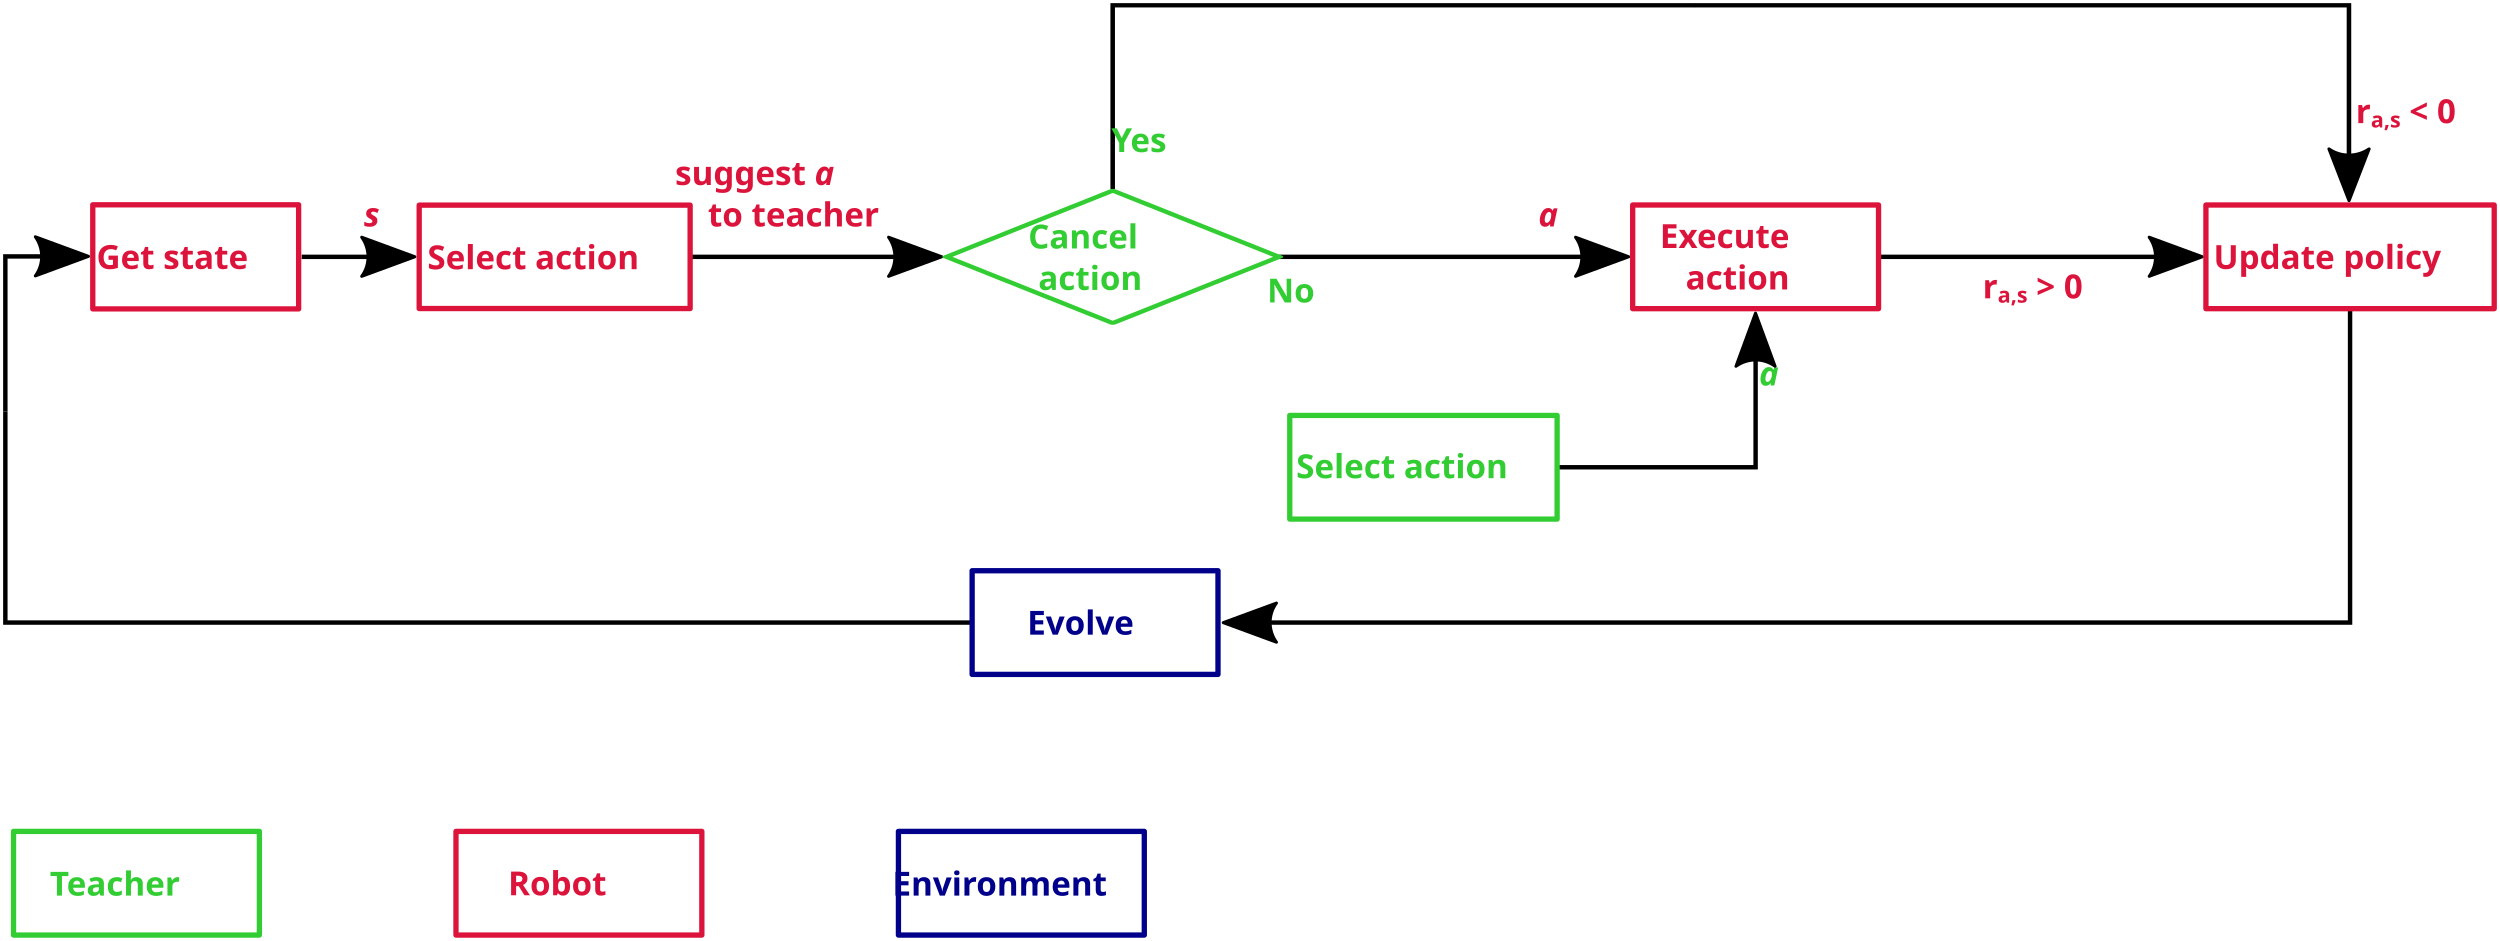
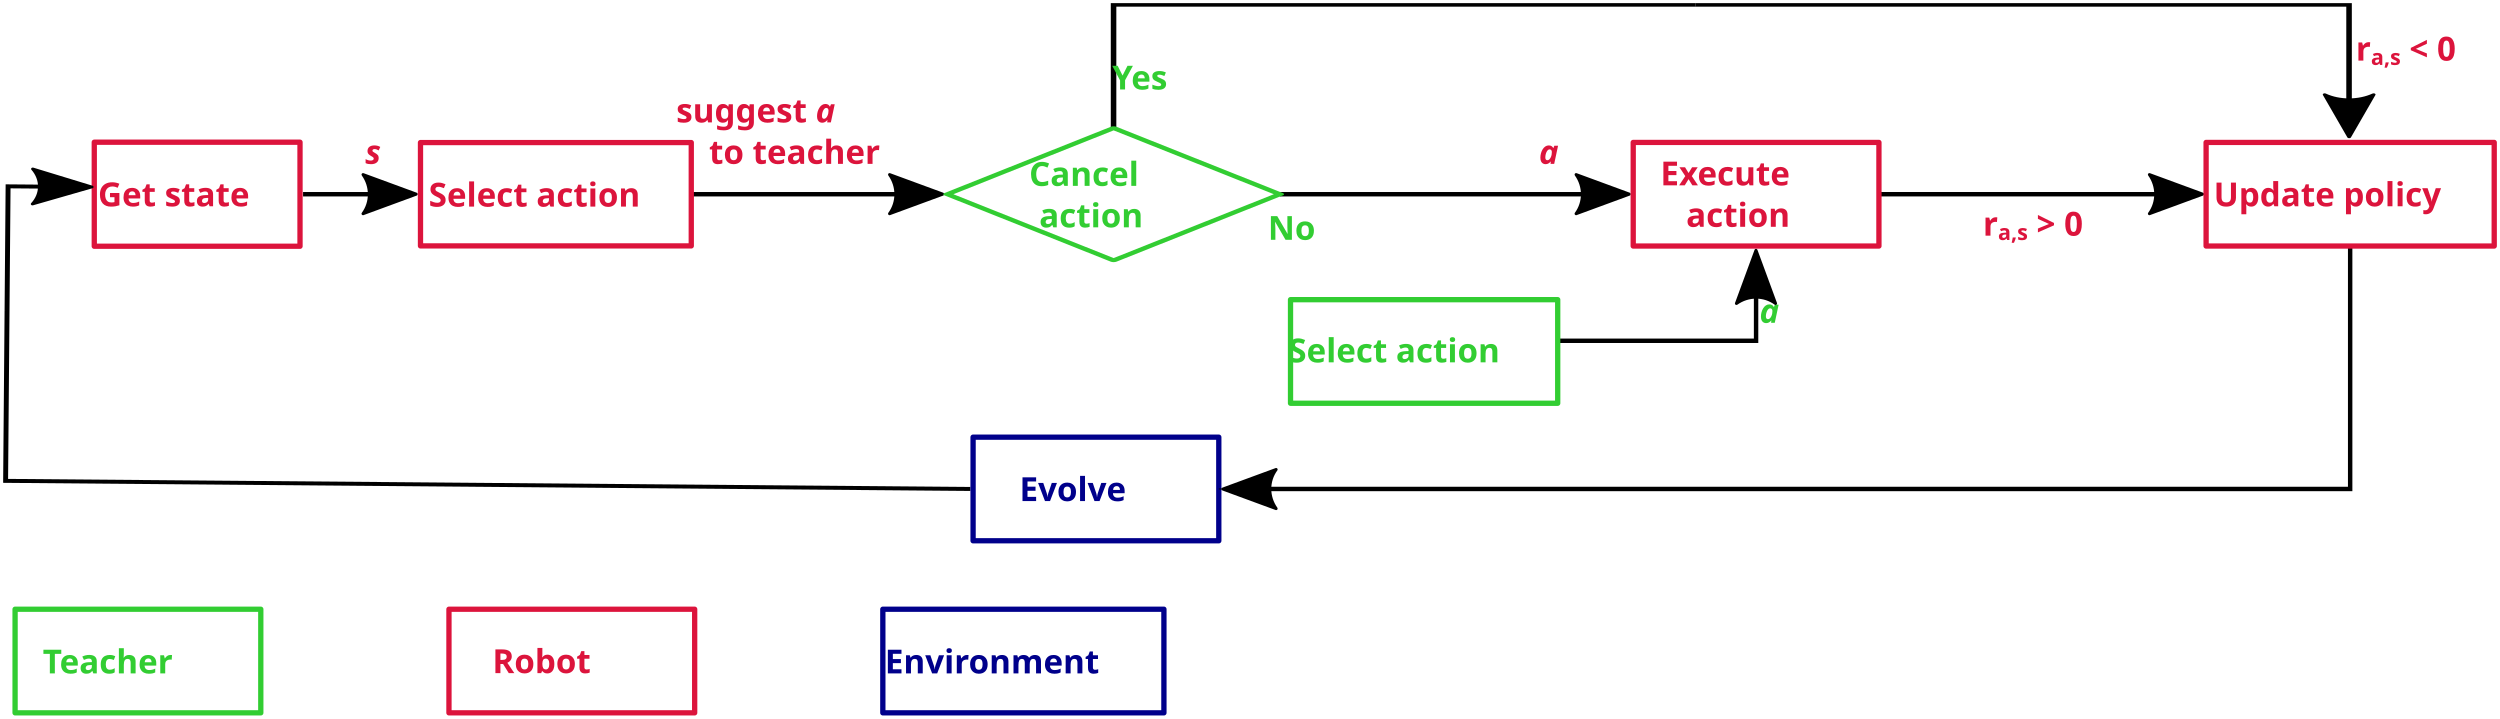
- <svg xmlns="http://www.w3.org/2000/svg" width="797.365mm" height="300.076mm" viewBox="0 0 2825.311 1063.261" id="svg2" version="1.1">
+ <svg xmlns="http://www.w3.org/2000/svg" width="797.864mm" height="229.343mm" viewBox="0 0 2827.076 812.632" id="svg2" version="1.1">
  <defs id="defs4">
    <marker orient="auto" refY="0" refX="0" id="marker8030" style="overflow:visible">
      <path id="path8032" style="fill:#000000;fill-opacity:1;fill-rule:evenodd;stroke:#000000;stroke-width:0.625;stroke-linejoin:round;stroke-opacity:1" d="M 8.719,4.034 -2.207,0.016 8.719,-4.002 c -1.745,2.372 -1.735,5.617 -6e-7,8.035 z" transform="matrix(1.1,0,0,1.1,1.1,0)" />
    </marker>
    <marker style="overflow:visible" id="marker7968" refX="0" refY="0" orient="auto">
      <path transform="matrix(-1.1,0,0,-1.1,-1.1,0)" d="M 8.719,4.034 -2.207,0.016 8.719,-4.002 c -1.745,2.372 -1.735,5.617 -6e-7,8.035 z" style="fill:#000000;fill-opacity:1;fill-rule:evenodd;stroke:#000000;stroke-width:0.625;stroke-linejoin:round;stroke-opacity:1" id="path7970" />
    </marker>
    <marker style="overflow:visible" id="marker7874" refX="0" refY="0" orient="auto">
      <path transform="matrix(-1.1,0,0,-1.1,-1.1,0)" d="M 8.719,4.034 -2.207,0.016 8.719,-4.002 c -1.745,2.372 -1.735,5.617 -6e-7,8.035 z" style="fill:#000000;fill-opacity:1;fill-rule:evenodd;stroke:#000000;stroke-width:0.625;stroke-linejoin:round;stroke-opacity:1" id="path7876" />
    </marker>
    <marker style="overflow:visible" id="marker7864" refX="0" refY="0" orient="auto">
      <path transform="matrix(-1.1,0,0,-1.1,-1.1,0)" d="M 8.719,4.034 -2.207,0.016 8.719,-4.002 c -1.745,2.372 -1.735,5.617 -6e-7,8.035 z" style="fill:#000000;fill-opacity:1;fill-rule:evenodd;stroke:#000000;stroke-width:0.625;stroke-linejoin:round;stroke-opacity:1" id="path7866" />
    </marker>
    <marker orient="auto" refY="0" refX="0" id="marker7686" style="overflow:visible">
      <path id="path7688" style="fill:#000000;fill-opacity:1;fill-rule:evenodd;stroke:#000000;stroke-width:0.625;stroke-linejoin:round;stroke-opacity:1" d="M 8.719,4.034 -2.207,0.016 8.719,-4.002 c -1.745,2.372 -1.735,5.617 -6e-7,8.035 z" transform="matrix(-1.1,0,0,-1.1,-1.1,0)" />
    </marker>
    <marker style="overflow:visible" id="marker7620" refX="0" refY="0" orient="auto">
      <path transform="matrix(-1.1,0,0,-1.1,-1.1,0)" d="M 8.719,4.034 -2.207,0.016 8.719,-4.002 c -1.745,2.372 -1.735,5.617 -6e-7,8.035 z" style="fill:#000000;fill-opacity:1;fill-rule:evenodd;stroke:#000000;stroke-width:0.625;stroke-linejoin:round;stroke-opacity:1" id="path7622" />
    </marker>
    <marker orient="auto" refY="0" refX="0" id="marker7526" style="overflow:visible">
      <path id="path7528" style="fill:#000000;fill-opacity:1;fill-rule:evenodd;stroke:#000000;stroke-width:0.625;stroke-linejoin:round;stroke-opacity:1" d="M 8.719,4.034 -2.207,0.016 8.719,-4.002 c -1.745,2.372 -1.735,5.617 -6e-7,8.035 z" transform="matrix(-1.1,0,0,-1.1,-1.1,0)" />
    </marker>
    <marker style="overflow:visible" id="marker7438" refX="0" refY="0" orient="auto">
      <path transform="matrix(-0.8,0,0,-0.8,-10,0)" style="fill:#000000;fill-opacity:1;fill-rule:evenodd;stroke:#000000;stroke-width:1pt;stroke-opacity:1" d="M 0,0 5,-5 -12.5,0 5,5 0,0 Z" id="path7440" />
    </marker>
    <marker orient="auto" refY="0" refX="0" id="Arrow2Lend" style="overflow:visible">
      <path id="path7120" style="fill:#000000;fill-opacity:1;fill-rule:evenodd;stroke:#000000;stroke-width:0.625;stroke-linejoin:round;stroke-opacity:1" d="M 8.719,4.034 -2.207,0.016 8.719,-4.002 c -1.745,2.372 -1.735,5.617 -6e-7,8.035 z" transform="matrix(-1.1,0,0,-1.1,-1.1,0)" />
    </marker>
    <marker orient="auto" refY="0" refX="0" id="Arrow2Lstart" style="overflow:visible">
      <path id="path4394" style="fill:#000000;fill-opacity:1;fill-rule:evenodd;stroke:#000000;stroke-width:0.625;stroke-linejoin:round;stroke-opacity:1" d="M 8.719,4.034 -2.207,0.016 8.719,-4.002 c -1.745,2.372 -1.735,5.617 -6e-7,8.035 z" transform="matrix(1.1,0,0,1.1,1.1,0)" />
    </marker>
    <marker style="overflow:visible" id="marker6957" refX="0" refY="0" orient="auto">
      <path transform="matrix(-0.8,0,0,-0.8,-10,0)" style="fill:#000000;fill-opacity:1;fill-rule:evenodd;stroke:#000000;stroke-width:1pt;stroke-opacity:1" d="M 0,0 5,-5 -12.5,0 5,5 0,0 Z" id="path6959" />
    </marker>
    <marker orient="auto" refY="0" refX="0" id="marker6882" style="overflow:visible">
      <path id="path4379" d="M 0,0 5,-5 -12.5,0 5,5 0,0 Z" style="fill:#000000;fill-opacity:1;fill-rule:evenodd;stroke:#000000;stroke-width:1pt;stroke-opacity:1" transform="matrix(-0.8,0,0,-0.8,-10,0)" />
    </marker>
    <marker style="overflow:visible" id="marker5144" refX="0" refY="0" orient="auto">
      <path transform="matrix(-0.8,0,0,-0.8,-10,0)" style="fill:#000000;fill-opacity:1;fill-rule:evenodd;stroke:#000000;stroke-width:1pt;stroke-opacity:1" d="M 0,0 5,-5 -12.5,0 5,5 0,0 Z" id="path5146" />
    </marker>
    <marker style="overflow:visible" id="marker5309" refX="0" refY="0" orient="auto">
      <path transform="matrix(0.8,0,0,0.8,10,0)" style="fill:#000000;fill-opacity:1;fill-rule:evenodd;stroke:#000000;stroke-width:1pt;stroke-opacity:1" d="M 0,0 5,-5 -12.5,0 5,5 0,0 Z" id="path5311" />
    </marker>
    <marker style="overflow:visible" id="marker4966" refX="0" refY="0" orient="auto">
      <path transform="matrix(0.8,0,0,0.8,10,0)" style="fill:#000000;fill-opacity:1;fill-rule:evenodd;stroke:#000000;stroke-width:1pt;stroke-opacity:1" d="M 0,0 5,-5 -12.5,0 5,5 0,0 Z" id="path4968" />
    </marker>
  </defs>
-   <g id="layer1" transform="translate(389.8229,-8.444037)">
+   <g id="layer1" transform="translate(391.5886,-79.07363)">
    <rect style="opacity:1;fill:#ff0000;fill-opacity:0;stroke:#dc143c;stroke-width:6;stroke-linejoin:round;stroke-miterlimit:4;stroke-dasharray:none;stroke-dashoffset:0;stroke-opacity:1" id="rect4136" width="232.649" height="117.641" x="-284.98" y="239.891" />
    <text xml:space="preserve" style="font-style:normal;font-weight:normal;font-size:37.5px;line-height:125%;font-family:sans-serif;text-align:center;letter-spacing:0px;word-spacing:0px;text-anchor:middle;fill:#dc143c;fill-opacity:1;stroke:none;stroke-width:2;stroke-linecap:butt;stroke-linejoin:miter;stroke-miterlimit:4;stroke-dasharray:none;stroke-opacity:1" x="-170.692" y="312.362" id="text4138">
      <tspan style="font-weight:bold;fill:#dc143c;fill-opacity:1;stroke:none" id="tspan4140" x="-170.692" y="312.362">Get state</tspan>
    </text>
    <text xml:space="preserve" style="font-style:normal;font-weight:normal;font-size:37.5px;line-height:125%;font-family:sans-serif;text-align:center;letter-spacing:0px;word-spacing:0px;text-anchor:middle;fill:#dc143c;fill-opacity:1;stroke:none;stroke-width:2;stroke-linecap:butt;stroke-linejoin:miter;stroke-miterlimit:4;stroke-dasharray:none;stroke-opacity:1" x="1593.391" y="288.678" id="text4138-0">
      <tspan id="tspan4140-34" x="1593.391" y="288.678" style="font-weight:bold">Execute</tspan>
      <tspan id="tspan5218" x="1593.391" y="335.553" style="font-weight:bold"> action</tspan>
    </text>
-     <g id="g8188" style="stroke-width:5;stroke-miterlimit:4;stroke-dasharray:none" transform="matrix(1,0,0,0.9485882,12,1.029794)">
-       <path id="path4446" d="m 855.658,232.941 0,-218.823 658.201,0" style="fill:none;fill-rule:evenodd;stroke:#000000;stroke-width:5.134;stroke-linecap:butt;stroke-linejoin:miter;stroke-miterlimit:4;stroke-dasharray:none;stroke-opacity:1" />
-       <path id="path4448" d="m 2252.794,240.09 0,-225.967 -739.078,0" style="fill:none;fill-rule:evenodd;stroke:#000000;stroke-width:5.134;stroke-linecap:butt;stroke-linejoin:miter;stroke-miterlimit:4;stroke-dasharray:none;stroke-opacity:1;marker-start:url(#Arrow2Lstart)" />
+     <g id="g8188" style="stroke-width:5;stroke-miterlimit:4;stroke-dasharray:none" transform="matrix(1,0,0,0.6374981,12,75.61265)">
+       <path id="path4446" d="m 855.658,232.941 0,-218.823 658.201,0" style="fill:none;fill-rule:evenodd;stroke:#000000;stroke-width:6.262;stroke-linecap:butt;stroke-linejoin:miter;stroke-miterlimit:4;stroke-dasharray:none;stroke-opacity:1" />
+       <path id="path4448" d="m 2252.794,240.09 0,-225.967 -739.078,0" style="fill:none;fill-rule:evenodd;stroke:#000000;stroke-width:6.262;stroke-linecap:butt;stroke-linejoin:miter;stroke-miterlimit:4;stroke-dasharray:none;stroke-opacity:1;marker-start:url(#Arrow2Lstart)" />
    </g>
    <text xml:space="preserve" style="font-style:normal;font-weight:normal;font-size:37.5px;line-height:125%;font-family:sans-serif;text-align:center;letter-spacing:0px;word-spacing:0px;text-anchor:middle;fill:#dc143c;fill-opacity:1;stroke:none;stroke-width:2;stroke-linecap:butt;stroke-linejoin:miter;stroke-miterlimit:4;stroke-dasharray:none;stroke-opacity:1" x="2264.669" y="312.362" id="text4138-19">
      <tspan id="tspan4140-6" x="2264.669" y="312.362" style="font-weight:bold">Update policy</tspan>
    </text>
-     <g id="g8172" style="stroke-width:5;stroke-miterlimit:4;stroke-dasharray:none" transform="matrix(1.000233,0,0,1.00117,-9.660785,-0.8314343)">
-       <path id="path4456" d="m 716.803,712.015 -1090.836,0 0,-238.396" style="fill:none;fill-rule:evenodd;stroke:#000000;stroke-width:4.996;stroke-linecap:butt;stroke-linejoin:miter;stroke-miterlimit:4;stroke-dasharray:none;stroke-opacity:1" />
-       <path id="path4458" d="m -286.731,298.712 -87.302,0 0,174.907" style="fill:none;fill-rule:evenodd;stroke:#000000;stroke-width:4.996;stroke-linecap:butt;stroke-linejoin:miter;stroke-miterlimit:4;stroke-dasharray:none;stroke-opacity:1;marker-start:url(#marker8030)" />
+     <g id="g8172" style="stroke-width:5;stroke-miterlimit:4;stroke-dasharray:none" transform="matrix(1.000197,0.00840259,-0.00676983,0.8058434,-6.314257,52.21942)">
+       <path id="path4456" d="m 716.803,712.015 -1090.836,0 0,-238.396" style="fill:none;fill-rule:evenodd;stroke:#000000;stroke-width:5.569;stroke-linecap:butt;stroke-linejoin:miter;stroke-miterlimit:4;stroke-dasharray:none;stroke-opacity:1" />
+       <path id="path4458" d="m -286.731,298.712 -87.302,0 0,174.907" style="fill:none;fill-rule:evenodd;stroke:#000000;stroke-width:5.569;stroke-linecap:butt;stroke-linejoin:miter;stroke-miterlimit:4;stroke-dasharray:none;stroke-opacity:1;marker-start:url(#marker8030)" />
    </g>
    <text xml:space="preserve" style="font-style:normal;font-weight:normal;font-size:37.5px;line-height:125%;font-family:sans-serif;text-align:center;letter-spacing:0px;word-spacing:0px;text-anchor:middle;fill:#dc143c;fill-opacity:1;stroke:none;stroke-width:2;stroke-linecap:butt;stroke-linejoin:miter;stroke-miterlimit:4;stroke-dasharray:none;stroke-opacity:1" x="237.155" y="312.692" id="text4138-3">
      <tspan style="font-weight:bold;stroke:none;stroke-opacity:1" id="tspan4140-8" x="237.155" y="312.692">Select action</tspan>
    </text>
    <text xml:space="preserve" style="font-style:normal;font-weight:normal;font-size:37.5px;line-height:125%;font-family:sans-serif;text-align:center;letter-spacing:0px;word-spacing:0px;text-anchor:middle;fill:#000000;fill-opacity:1;stroke:none;stroke-width:2;stroke-linecap:butt;stroke-linejoin:miter;stroke-miterlimit:4;stroke-dasharray:none;stroke-opacity:1" x="866.678" y="289.254" id="text4223">
      <tspan x="873.197" y="289.254" id="tspan4227" style="font-weight:bold;fill:#32cd32;fill-opacity:1;stroke:none;stroke-opacity:1">Cancel </tspan>
      <tspan x="866.678" y="336.129" id="tspan4231" style="font-weight:bold;fill:#32cd32;fill-opacity:1;stroke:none;stroke-opacity:1">action</tspan>
    </text>
    <text xml:space="preserve" style="font-style:normal;font-weight:normal;font-size:37.5px;line-height:125%;font-family:sans-serif;text-align:center;letter-spacing:0px;word-spacing:0px;text-anchor:middle;fill:#dc143c;fill-opacity:1;stroke:none;stroke-width:1px;stroke-linecap:butt;stroke-linejoin:miter;stroke-opacity:1" x="531.285" y="217.486" id="text4289">
      <tspan x="531.285" y="217.486" id="tspan4293" style="font-weight:bold;font-size:37.5px;fill:#dc143c;fill-opacity:1;stroke:none;stroke-opacity:1">suggest <tspan style="font-style:italic;font-weight:bold;fill:#dc143c;fill-opacity:1;stroke:none;stroke-opacity:1" id="tspan4344">a</tspan>
      </tspan>
      <tspan x="531.285" y="264.361" id="tspan4295" style="font-weight:bold;font-size:37.5px;fill:#dc143c;fill-opacity:1;stroke:none;stroke-opacity:1">to teacher</tspan>
    </text>
    <text xml:space="preserve" style="font-style:normal;font-weight:normal;font-size:37.5px;line-height:125%;font-family:sans-serif;text-align:center;letter-spacing:0px;word-spacing:0px;text-anchor:middle;fill:#dc143c;fill-opacity:1;stroke:none;stroke-width:1px;stroke-linecap:butt;stroke-linejoin:miter;stroke-opacity:1" x="54.69" y="264.361" id="text4289-9">
      <tspan x="54.69" y="264.361" id="tspan4295-0" style="font-style:italic;font-weight:bold;font-size:37.5px;fill:#dc143c;fill-opacity:1;stroke:none;stroke-opacity:1">s</tspan>
    </text>
    <text xml:space="preserve" style="font-style:normal;font-weight:normal;font-size:37.5px;line-height:125%;font-family:sans-serif;text-align:center;letter-spacing:0px;word-spacing:0px;text-anchor:middle;fill:#000000;fill-opacity:1;stroke:none;stroke-width:1px;stroke-linecap:butt;stroke-linejoin:miter;stroke-opacity:1" x="1093.436" y="350.25" id="text4326">
      <tspan id="tspan4328" x="1093.436" y="350.25" style="font-weight:bold;fill:#32cd32;fill-opacity:1;stroke:none;stroke-opacity:1">No</tspan>
    </text>
    <text xml:space="preserve" style="font-style:normal;font-weight:normal;font-size:37.5px;line-height:125%;font-family:sans-serif;text-align:center;letter-spacing:0px;word-spacing:0px;text-anchor:middle;fill:#dc143c;fill-opacity:1;stroke:none;stroke-width:1px;stroke-linecap:butt;stroke-linejoin:miter;stroke-opacity:1" x="1931.76" y="345.597" id="text4334">
      <tspan id="tspan4336" x="1931.76" y="345.597" style="font-weight:bold;stroke:none;stroke-opacity:1">r<tspan style="font-weight:bold;font-size:65%;baseline-shift:sub;fill:#dc143c;fill-opacity:1;stroke:none;stroke-opacity:1" id="tspan4372">a,s</tspan> &gt; 0</tspan>
    </text>
    <text xml:space="preserve" style="font-style:normal;font-weight:normal;font-size:37.5px;line-height:125%;font-family:sans-serif;text-align:center;letter-spacing:0px;word-spacing:0px;text-anchor:middle;fill:#000000;fill-opacity:1;stroke:none;stroke-width:1px;stroke-linecap:butt;stroke-linejoin:miter;stroke-opacity:1" x="921.687" y="180.249" id="text4338">
      <tspan id="tspan4340" x="921.687" y="180.249" style="font-weight:bold;fill:#32cd32;fill-opacity:1;stroke:none;stroke-opacity:1">Yes</tspan>
    </text>
-     <rect style="opacity:1;fill:#ff0000;fill-opacity:0;stroke:#00008b;stroke-width:6;stroke-linejoin:round;stroke-miterlimit:4;stroke-dasharray:none;stroke-dashoffset:0;stroke-opacity:1" id="rect4136-3-4-4" width="277.857" height="117.143" x="708.803" y="653.444" />
-     <text xml:space="preserve" style="font-style:normal;font-weight:normal;font-size:37.5px;line-height:125%;font-family:sans-serif;text-align:center;letter-spacing:0px;word-spacing:0px;text-anchor:middle;fill:#00008b;fill-opacity:1;stroke:none;stroke-width:2;stroke-linecap:butt;stroke-linejoin:miter;stroke-miterlimit:4;stroke-dasharray:none;stroke-opacity:1" x="855.676" y="725.666" id="text4138-3-4-3">
-       <tspan id="tspan4140-8-9-1" x="855.676" y="725.666" style="font-weight:bold;fill:#00008b;fill-opacity:1">Evolve</tspan>
-     </text>
+     <g id="g4317" transform="translate(0,-80)">
+       <rect y="653.444" x="708.803" height="117.143" width="277.857" id="rect4136-3-4-4" style="opacity:1;fill:#ff0000;fill-opacity:0;stroke:#00008b;stroke-width:6;stroke-linejoin:round;stroke-miterlimit:4;stroke-dasharray:none;stroke-dashoffset:0;stroke-opacity:1" />
+       <text id="text4138-3-4-3" y="725.666" x="855.676" style="font-style:normal;font-weight:normal;font-size:37.5px;line-height:125%;font-family:sans-serif;text-align:center;letter-spacing:0px;word-spacing:0px;text-anchor:middle;fill:#00008b;fill-opacity:1;stroke:none;stroke-width:2;stroke-linecap:butt;stroke-linejoin:miter;stroke-miterlimit:4;stroke-dasharray:none;stroke-opacity:1" xml:space="preserve">
+         <tspan style="font-weight:bold;fill:#00008b;fill-opacity:1" y="725.666" x="855.676" id="tspan4140-8-9-1">Evolve</tspan>
+       </text>
+     </g>
    <text xml:space="preserve" style="font-style:normal;font-weight:normal;font-size:37.5px;line-height:125%;font-family:sans-serif;text-align:center;letter-spacing:0px;word-spacing:0px;text-anchor:middle;fill:#dc143c;fill-opacity:1;stroke:none;stroke-width:1px;stroke-linecap:butt;stroke-linejoin:miter;stroke-opacity:1" x="2353.445" y="147.595" id="text4334-6">
      <tspan id="tspan4336-4" x="2353.445" y="147.595" style="font-weight:bold;stroke:none;stroke-opacity:1">r<tspan style="font-weight:bold;font-size:65%;baseline-shift:sub;fill:#dc143c;fill-opacity:1;stroke:none;stroke-opacity:1" id="tspan4372-1">a,s</tspan> &lt; 0</tspan>
    </text>
    <path style="fill:none;fill-rule:evenodd;stroke:#000000;stroke-width:5;stroke-linecap:butt;stroke-linejoin:miter;stroke-miterlimit:4;stroke-dasharray:none;stroke-opacity:1;marker-end:url(#marker7686)" d="m -48.874,298.712 121.283,0" id="path4395" />
    <path style="fill:none;fill-rule:evenodd;stroke:#000000;stroke-width:5;stroke-linecap:butt;stroke-linejoin:miter;stroke-miterlimit:4;stroke-dasharray:none;stroke-opacity:1;marker-end:url(#marker7968)" d="m 390.267,298.712 277.547,0" id="path4397" />
    <rect style="opacity:1;fill:#ff0000;fill-opacity:0;stroke:#dc143c;stroke-width:6;stroke-linejoin:round;stroke-miterlimit:4;stroke-dasharray:none;stroke-dashoffset:0;stroke-opacity:1" id="rect4136-3" width="306.208" height="116.852" x="83.913" y="240.286" />
    <path style="fill:none;fill-rule:evenodd;stroke:#000000;stroke-width:5;stroke-linecap:butt;stroke-linejoin:miter;stroke-miterlimit:4;stroke-dasharray:none;stroke-opacity:1;marker-end:url(#marker7620)" d="m 1055.649,298.709 388.53,0" id="path4399" />
    <path style="fill:none;fill-rule:evenodd;stroke:#000000;stroke-width:5;stroke-linecap:butt;stroke-linejoin:miter;stroke-miterlimit:4;stroke-dasharray:none;stroke-opacity:1;marker-end:url(#Arrow2Lend)" d="m 1733.162,298.704 359.328,0" id="path4403" />
-     <path style="fill:none;fill-rule:evenodd;stroke:#000000;stroke-width:5;stroke-linecap:butt;stroke-linejoin:miter;stroke-miterlimit:4;stroke-dasharray:none;stroke-opacity:1;marker-end:url(#marker7874)" d="m 2266.042,357.283 0,354.732 -1266.774,0" id="path4452" />
+     <path style="fill:none;fill-rule:evenodd;stroke:#000000;stroke-width:5;stroke-linecap:butt;stroke-linejoin:miter;stroke-miterlimit:4;stroke-dasharray:none;stroke-opacity:1;marker-end:url(#marker7874)" d="m 2266.042,357.851 0,274.164 -1268.018,0" id="path4452" />
    <rect style="opacity:1;fill:#ff0000;fill-opacity:0;stroke:#dc143c;stroke-width:6;stroke-linejoin:round;stroke-miterlimit:4;stroke-dasharray:none;stroke-dashoffset:0;stroke-opacity:1" id="rect4136-9" width="325.805" height="117.143" x="2103.139" y="240.14" />
    <path style="opacity:1;fill:#ff0000;fill-opacity:0;stroke:#32cd32;stroke-width:4.956;stroke-linejoin:round;stroke-miterlimit:4;stroke-dasharray:none;stroke-dashoffset:0;stroke-opacity:1" id="path4221" d="m 1247.543,302.829 -97.99,97.99 -97.99,-97.99 97.99,-97.99 z" transform="matrix(1.917723,0,0,0.7641297,-1336.794,67.31107)" />
    <text xml:space="preserve" style="font-style:normal;font-weight:normal;font-size:37.5px;line-height:125%;font-family:sans-serif;text-align:center;letter-spacing:0px;word-spacing:0px;text-anchor:middle;fill:#dc143c;fill-opacity:1;stroke:none;stroke-width:1px;stroke-linecap:butt;stroke-linejoin:miter;stroke-opacity:1" x="1384.181" y="264.361" id="text4289-9-7">
      <tspan x="1384.181" y="264.361" id="tspan4295-0-1" style="font-style:italic;font-weight:bold;font-size:37.5px;fill:#dc143c;fill-opacity:1;stroke:none;stroke-opacity:1">a</tspan>
    </text>
    <text xml:space="preserve" style="font-style:normal;font-weight:normal;font-size:37.5px;line-height:125%;font-family:sans-serif;text-align:center;letter-spacing:0px;word-spacing:0px;text-anchor:middle;fill:#dc143c;fill-opacity:1;stroke:none;stroke-width:1px;stroke-linecap:butt;stroke-linejoin:miter;stroke-opacity:1" x="1633.601" y="444.105" id="text4289-9-7-1">
      <tspan x="1633.601" y="444.105" id="tspan4295-0-1-2" style="font-style:italic;font-weight:bold;font-size:37.5px;fill:#32cd32;fill-opacity:1;stroke:none;stroke-opacity:1">a</tspan>
    </text>
-     <path id="path5130" d="m 1369.911,536.508 224.322,0 0,-167.582" style="fill:none;fill-rule:evenodd;stroke:#000000;stroke-width:5;stroke-linecap:butt;stroke-linejoin:miter;stroke-miterlimit:4;stroke-dasharray:none;stroke-opacity:1;marker-end:url(#marker7526)" />
+     <path id="path5130" d="m 1369.911,464.434 224.322,0 0,-95.651" style="fill:none;fill-rule:evenodd;stroke:#000000;stroke-width:5;stroke-linecap:butt;stroke-linejoin:miter;stroke-miterlimit:4;stroke-dasharray:none;stroke-opacity:1;marker-end:url(#marker7526)" />
    <rect style="opacity:1;fill:#ff0000;fill-opacity:0;stroke:#dc143c;stroke-width:6;stroke-linejoin:round;stroke-miterlimit:4;stroke-dasharray:none;stroke-dashoffset:0;stroke-opacity:1" id="rect4136-1" width="277.857" height="117.143" x="1455.305" y="240.14" />
-     <rect style="opacity:1;fill:#ff0000;fill-opacity:0;stroke:#32cd32;stroke-width:6;stroke-linejoin:round;stroke-miterlimit:4;stroke-dasharray:none;stroke-dashoffset:0;stroke-opacity:1" id="rect4136-3-4" width="302.143" height="117.143" x="1067.768" y="477.937" />
-     <text xml:space="preserve" style="font-style:normal;font-weight:normal;font-size:37.5px;line-height:125%;font-family:sans-serif;text-align:center;letter-spacing:0px;word-spacing:0px;text-anchor:middle;fill:#000000;fill-opacity:1;stroke:none;stroke-width:2;stroke-linecap:butt;stroke-linejoin:miter;stroke-miterlimit:4;stroke-dasharray:none;stroke-opacity:1" x="1218.977" y="548.845" id="text4138-3-4">
-       <tspan style="font-weight:bold;fill:#32cd32;fill-opacity:1;stroke:none;stroke-opacity:1" id="tspan4140-8-9" x="1218.977" y="548.845">Select action</tspan>
-     </text>
-     <rect style="opacity:1;fill:#7fff00;fill-opacity:0;stroke:#32cd32;stroke-width:6;stroke-linejoin:round;stroke-miterlimit:4;stroke-dasharray:none;stroke-dashoffset:0;stroke-opacity:1" id="rect4136-3-4-1" width="277.857" height="117.143" x="-374.533" y="948.019" />
-     <text xml:space="preserve" style="font-style:normal;font-weight:normal;font-size:37.5px;line-height:125%;font-family:sans-serif;text-align:center;letter-spacing:0px;word-spacing:0px;text-anchor:middle;fill:#000000;fill-opacity:1;stroke:none;stroke-width:2;stroke-linecap:butt;stroke-linejoin:miter;stroke-miterlimit:4;stroke-dasharray:none;stroke-opacity:1" x="-235.623" y="1020.571" id="text4138-3-4-0">
-       <tspan style="font-weight:bold;fill:#32cd32;fill-opacity:1;stroke:none;stroke-opacity:1" id="tspan4140-8-9-13" x="-235.623" y="1020.571">Teacher</tspan>
-     </text>
-     <rect style="opacity:1;fill:#ff0000;fill-opacity:0;stroke:#dc143c;stroke-width:6;stroke-linejoin:round;stroke-miterlimit:4;stroke-dasharray:none;stroke-dashoffset:0;stroke-opacity:1" id="rect4136-2" width="277.857" height="117.143" x="125.493" y="948.019" />
-     <text xml:space="preserve" style="font-style:normal;font-weight:normal;font-size:37.5px;line-height:125%;font-family:sans-serif;text-align:center;letter-spacing:0px;word-spacing:0px;text-anchor:middle;fill:#000000;fill-opacity:1;stroke:none;stroke-width:2;stroke-linecap:butt;stroke-linejoin:miter;stroke-miterlimit:4;stroke-dasharray:none;stroke-opacity:1" x="264.366" y="1020.241" id="text4138-6">
-       <tspan style="font-weight:bold;fill:#dc143c;fill-opacity:1;stroke:none" id="tspan4140-4" x="264.366" y="1020.241">Robot</tspan>
-     </text>
-     <rect style="opacity:1;fill:#ff0000;fill-opacity:0;stroke:#00008b;stroke-width:6;stroke-linejoin:round;stroke-miterlimit:4;stroke-dasharray:none;stroke-dashoffset:0;stroke-opacity:1" id="rect4136-3-4-4-2" width="277.857" height="117.143" x="625.518" y="948.019" />
-     <text xml:space="preserve" style="font-style:normal;font-weight:normal;font-size:37.5px;line-height:125%;font-family:sans-serif;text-align:center;letter-spacing:0px;word-spacing:0px;text-anchor:middle;fill:#00008b;fill-opacity:1;stroke:none;stroke-width:2;stroke-linecap:butt;stroke-linejoin:miter;stroke-miterlimit:4;stroke-dasharray:none;stroke-opacity:1" x="764.392" y="1020.571" id="text4138-3-4-3-0">
-       <tspan id="tspan4140-8-9-1-2" x="764.392" y="1020.571" style="font-weight:bold;fill:#00008b;fill-opacity:1">Environment</tspan>
-     </text>
+     <g id="g4322" transform="translate(0,-60)">
+       <rect y="477.937" x="1067.768" height="117.143" width="302.143" id="rect4136-3-4" style="opacity:1;fill:#ff0000;fill-opacity:0;stroke:#32cd32;stroke-width:6;stroke-linejoin:round;stroke-miterlimit:4;stroke-dasharray:none;stroke-dashoffset:0;stroke-opacity:1" />
+       <text id="text4138-3-4" y="548.845" x="1218.977" style="font-style:normal;font-weight:normal;font-size:37.5px;line-height:125%;font-family:sans-serif;text-align:center;letter-spacing:0px;word-spacing:0px;text-anchor:middle;fill:#000000;fill-opacity:1;stroke:none;stroke-width:2;stroke-linecap:butt;stroke-linejoin:miter;stroke-miterlimit:4;stroke-dasharray:none;stroke-opacity:1" xml:space="preserve">
+         <tspan y="548.845" x="1218.977" id="tspan4140-8-9" style="font-weight:bold;fill:#32cd32;fill-opacity:1;stroke:none;stroke-opacity:1">Select action</tspan>
+       </text>
+     </g>
+     <g id="g5508">
+       <rect y="768.019" x="-374.533" height="117.143" width="277.857" id="rect4136-3-4-1" style="opacity:1;fill:#7fff00;fill-opacity:0;stroke:#32cd32;stroke-width:6;stroke-linejoin:round;stroke-miterlimit:4;stroke-dasharray:none;stroke-dashoffset:0;stroke-opacity:1" />
+       <text id="text4138-3-4-0" y="840.571" x="-235.623" style="font-style:normal;font-weight:normal;font-size:37.5px;line-height:125%;font-family:sans-serif;text-align:center;letter-spacing:0px;word-spacing:0px;text-anchor:middle;fill:#000000;fill-opacity:1;stroke:none;stroke-width:2;stroke-linecap:butt;stroke-linejoin:miter;stroke-miterlimit:4;stroke-dasharray:none;stroke-opacity:1" xml:space="preserve">
+         <tspan y="840.571" x="-235.623" id="tspan4140-8-9-13" style="font-weight:bold;fill:#32cd32;fill-opacity:1;stroke:none;stroke-opacity:1">Teacher</tspan>
+       </text>
+     </g>
+     <g id="g5503" transform="translate(-9.38663,0)">
+       <rect y="768.019" x="125.493" height="117.143" width="277.857" id="rect4136-2" style="opacity:1;fill:#ff0000;fill-opacity:0;stroke:#dc143c;stroke-width:6;stroke-linejoin:round;stroke-miterlimit:4;stroke-dasharray:none;stroke-dashoffset:0;stroke-opacity:1" />
+       <text id="text4138-6" y="840.241" x="264.366" style="font-style:normal;font-weight:normal;font-size:37.5px;line-height:125%;font-family:sans-serif;text-align:center;letter-spacing:0px;word-spacing:0px;text-anchor:middle;fill:#000000;fill-opacity:1;stroke:none;stroke-width:2;stroke-linecap:butt;stroke-linejoin:miter;stroke-miterlimit:4;stroke-dasharray:none;stroke-opacity:1" xml:space="preserve">
+         <tspan y="840.241" x="264.366" id="tspan4140-4" style="font-weight:bold;fill:#dc143c;fill-opacity:1;stroke:none">Robot</tspan>
+       </text>
+     </g>
+     <g id="g5498" transform="translate(-2.9882813e-6,0)">
+       <rect y="768.019" x="606.745" height="117.143" width="317.857" id="rect4136-3-4-4-2" style="opacity:1;fill:#ff0000;fill-opacity:0;stroke:#00008b;stroke-width:6;stroke-linejoin:round;stroke-miterlimit:4;stroke-dasharray:none;stroke-dashoffset:0;stroke-opacity:1" />
+       <text id="text4138-3-4-3-0" y="840.571" x="764.392" style="font-style:normal;font-weight:normal;font-size:37.5px;line-height:125%;font-family:sans-serif;text-align:center;letter-spacing:0px;word-spacing:0px;text-anchor:middle;fill:#00008b;fill-opacity:1;stroke:none;stroke-width:2;stroke-linecap:butt;stroke-linejoin:miter;stroke-miterlimit:4;stroke-dasharray:none;stroke-opacity:1" xml:space="preserve">
+         <tspan style="font-weight:bold;fill:#00008b;fill-opacity:1" y="840.571" x="764.392" id="tspan4140-8-9-1-2">Environment</tspan>
+       </text>
+     </g>
+     <path style="fill:none;fill-rule:evenodd;stroke:#000000;stroke-width:1px;stroke-linecap:butt;stroke-linejoin:miter;stroke-opacity:1" d="m 986.66,632.015 48.843,0" id="path4821" />
  </g>
</svg>
